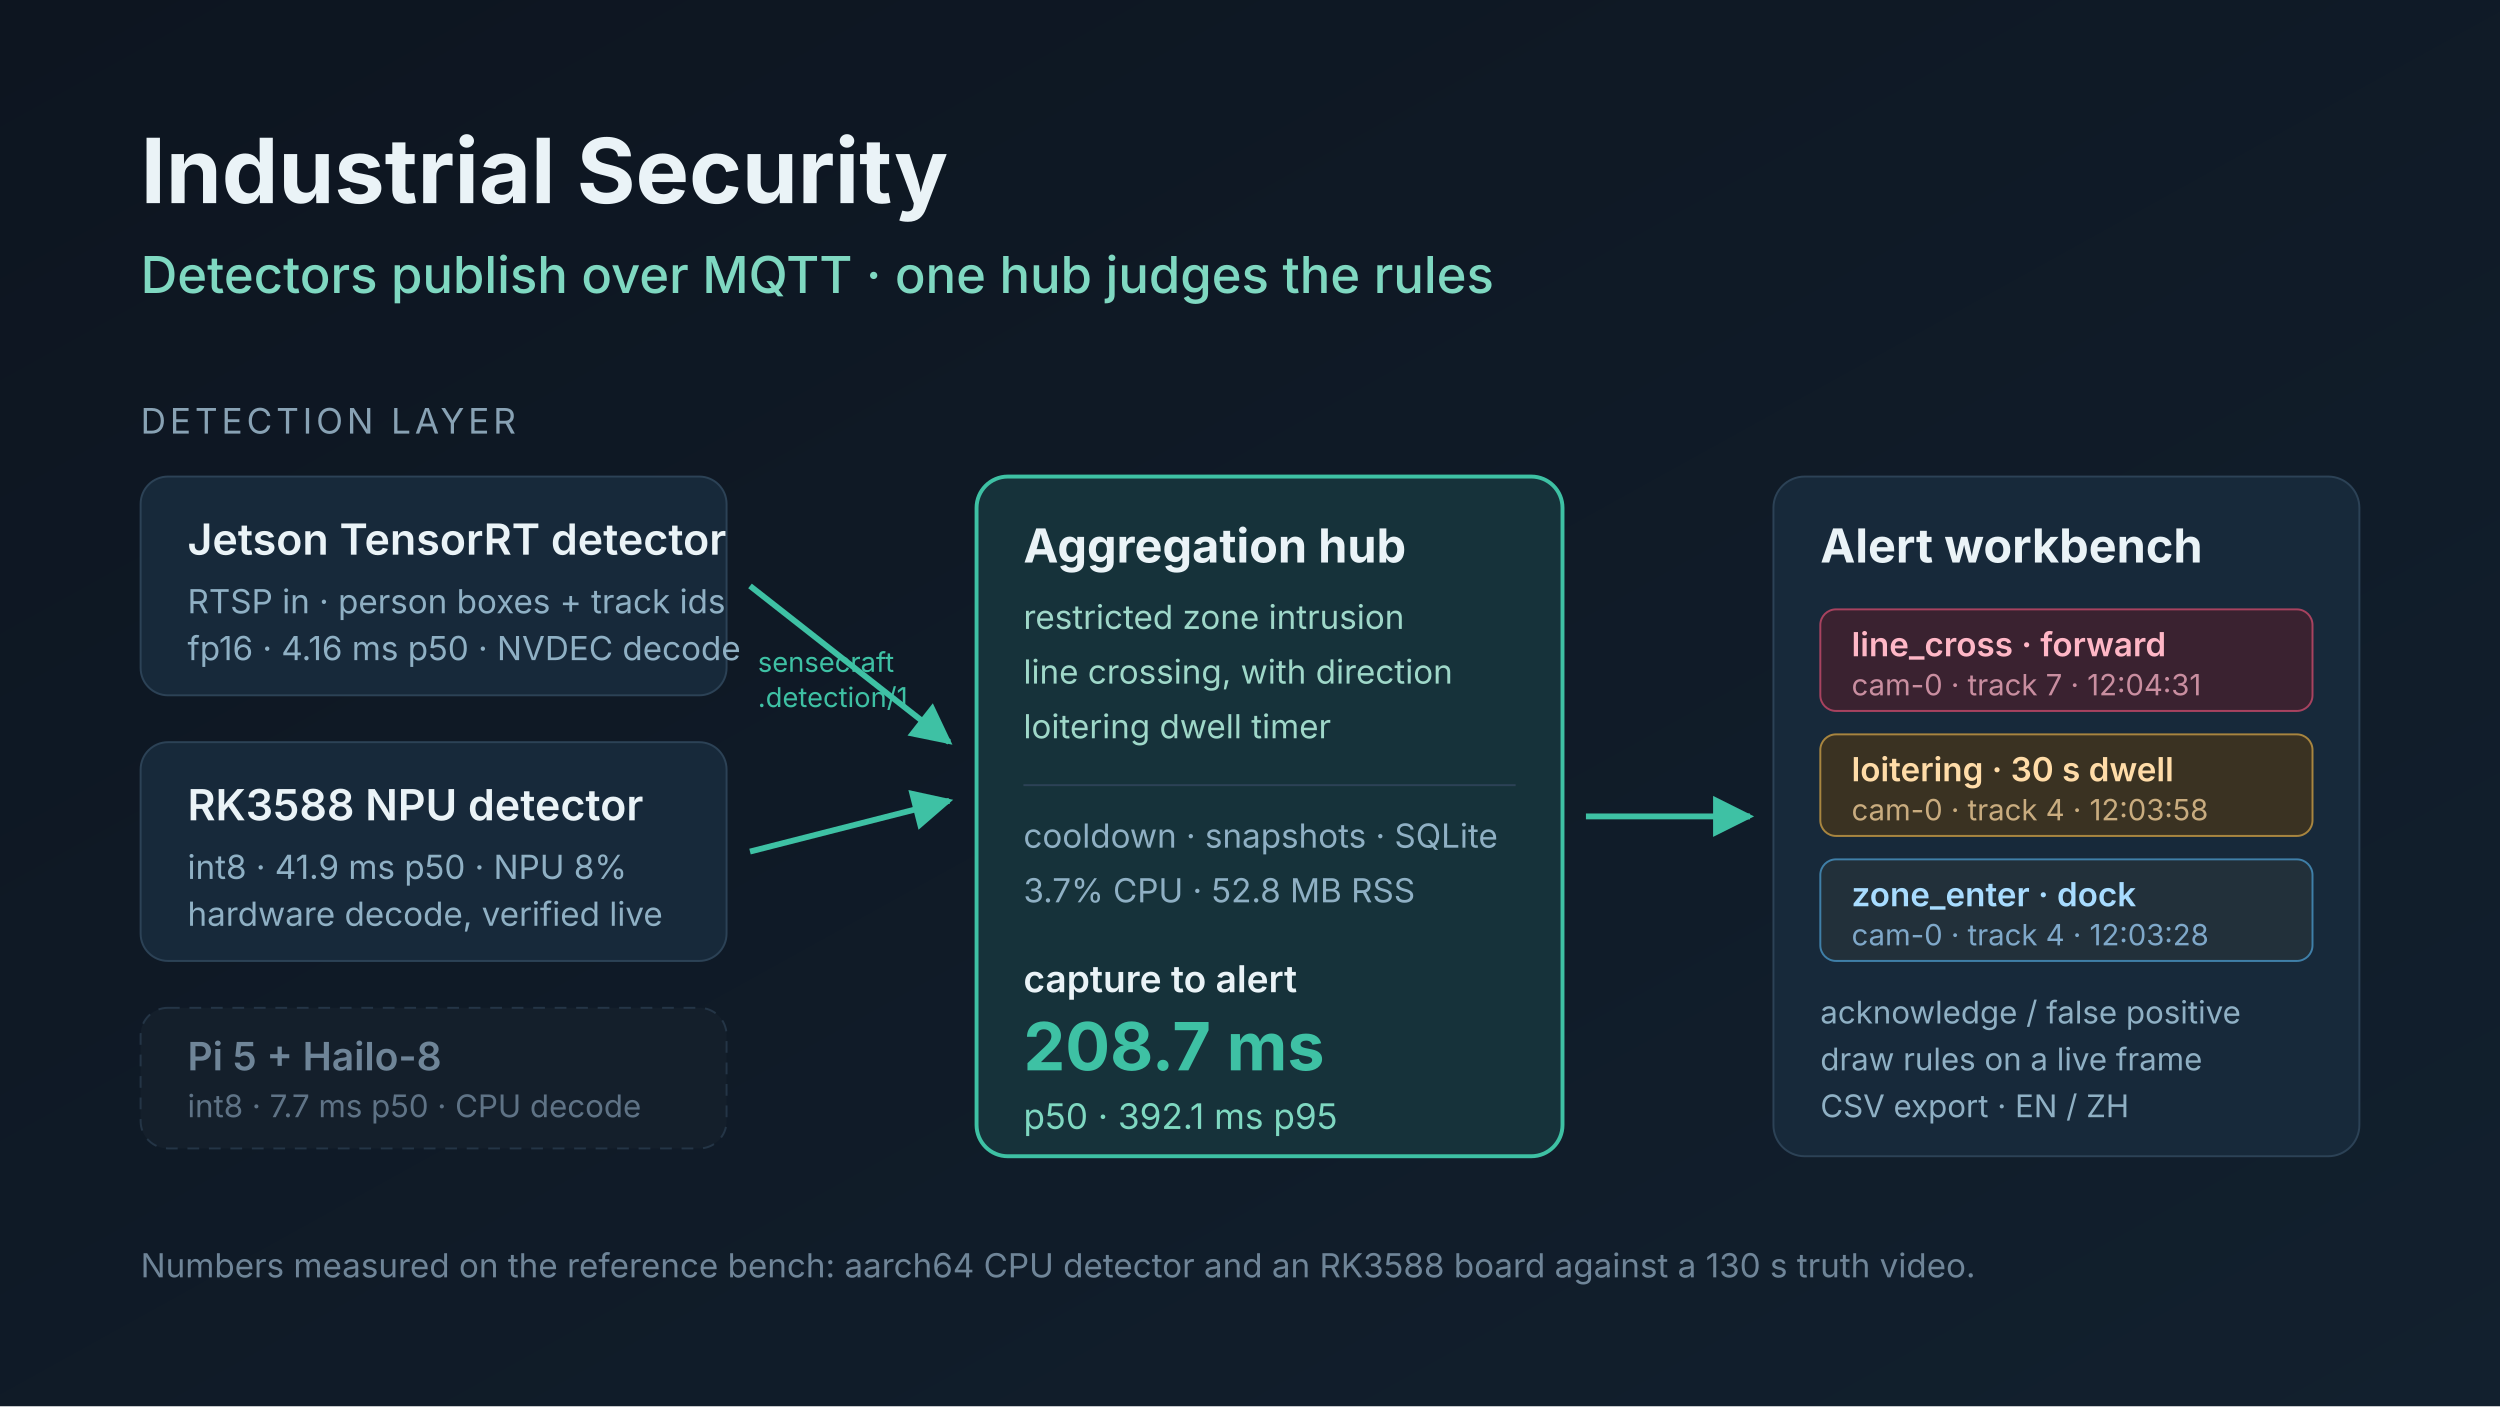
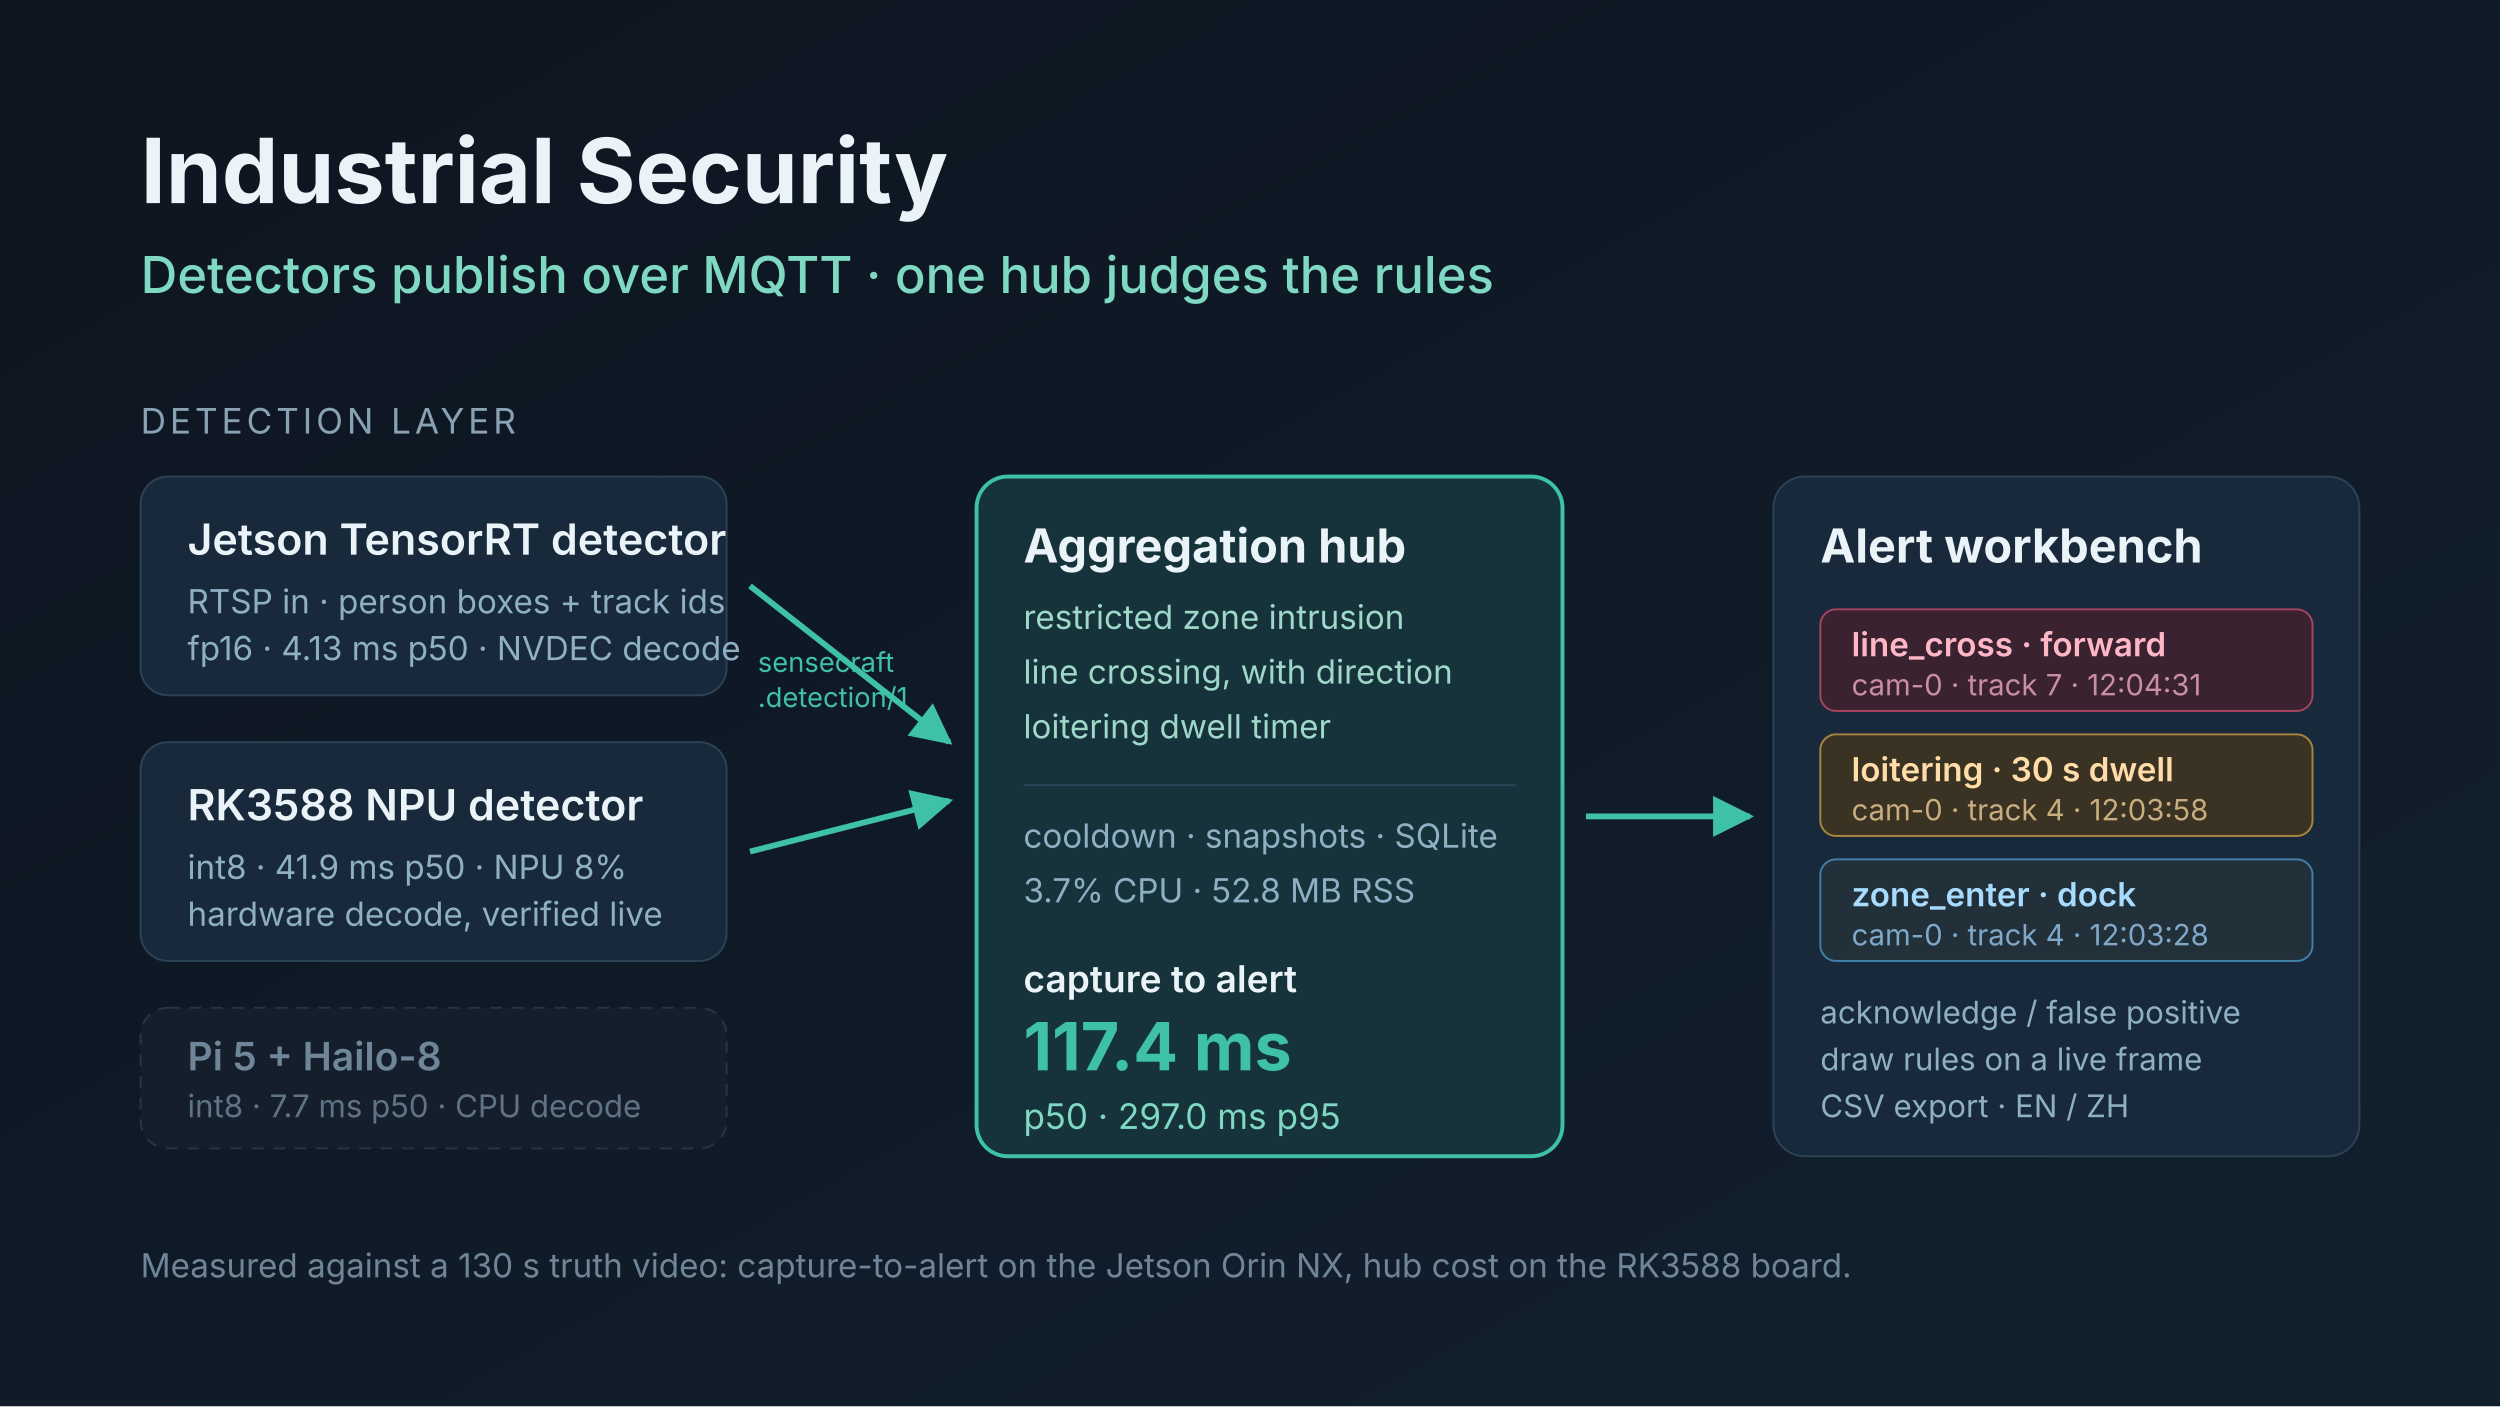
<svg xmlns="http://www.w3.org/2000/svg" viewBox="0 0 1280 720" width="1280" height="720" font-family="Inter, Helvetica, Arial, sans-serif">
  <defs>
    <linearGradient id="bg" x1="0" y1="0" x2="1" y2="1">
      <stop offset="0%" stop-color="#0d1520" />
      <stop offset="100%" stop-color="#12202e" />
    </linearGradient>
    <marker id="arrow" viewBox="0 0 10 10" refX="9" refY="5" markerWidth="7" markerHeight="7" orient="auto-start-reverse">
      <path d="M0 0 L10 5 L0 10 z" fill="#3ec1a4" />
    </marker>
  </defs>
  <rect width="1280" height="720" fill="url(#bg)" />
  <text x="72" y="104" fill="#eaf3f7" font-size="46" font-weight="700">Industrial Security</text>
  <text x="72" y="150" fill="#7fd8c1" font-size="26" font-weight="500">Detectors publish over MQTT · one hub judges the rules</text>
  <text x="72" y="222" fill="#88a2b4" font-size="18" letter-spacing="2">DETECTION LAYER</text>
  <g>
    <rect x="72" y="244" width="300" height="112" rx="14" fill="#17293a" stroke="#2c4256" />
    <text x="96" y="284" fill="#eaf3f7" font-size="22" font-weight="600">Jetson TensorRT detector</text>
    <text x="96" y="314" fill="#8fb0c4" font-size="17">RTSP in · person boxes + track ids</text>
-     <text x="96" y="338" fill="#8fb0c4" font-size="17">fp16 · 4.16 ms p50 · NVDEC decode</text>
+     <text x="96" y="338" fill="#8fb0c4" font-size="17">fp16 · 4.13 ms p50 · NVDEC decode</text>
    <rect x="72" y="380" width="300" height="112" rx="14" fill="#17293a" stroke="#2c4256" />
    <text x="96" y="420" fill="#eaf3f7" font-size="22" font-weight="600">RK3588 NPU detector</text>
    <text x="96" y="450" fill="#8fb0c4" font-size="17">int8 · 41.9 ms p50 · NPU 8%</text>
    <text x="96" y="474" fill="#8fb0c4" font-size="17">hardware decode, verified live</text>
    <rect x="72" y="516" width="300" height="72" rx="14" fill="#141f2b" stroke="#243546" stroke-dasharray="6 5" />
    <text x="96" y="548" fill="#6f8598" font-size="20" font-weight="600">Pi 5 + Hailo-8</text>
    <text x="96" y="572" fill="#5f7386" font-size="16">int8 · 7.7 ms p50 · CPU decode</text>
  </g>
  <line x1="384" y1="300" x2="486" y2="380" stroke="#3ec1a4" stroke-width="3" marker-end="url(#arrow)" />
  <line x1="384" y1="436" x2="486" y2="410" stroke="#3ec1a4" stroke-width="3" marker-end="url(#arrow)" />
  <text x="388" y="344" fill="#3ec1a4" font-size="14">sensecraft</text>
  <text x="388" y="362" fill="#3ec1a4" font-size="14">.detection/1</text>
  <rect x="500" y="244" width="300" height="348" rx="16" fill="#16323a" stroke="#3ec1a4" stroke-width="2" />
  <text x="524" y="288" fill="#eaf3f7" font-size="24" font-weight="700">Aggregation hub</text>
  <text x="524" y="322" fill="#9fd8c9" font-size="17">restricted zone intrusion</text>
  <text x="524" y="350" fill="#9fd8c9" font-size="17">line crossing, with direction</text>
  <text x="524" y="378" fill="#9fd8c9" font-size="17">loitering dwell timer</text>
  <line x1="524" y1="402" x2="776" y2="402" stroke="#2c4256" />
  <text x="524" y="434" fill="#8fb0c4" font-size="17">cooldown · snapshots · SQLite</text>
  <text x="524" y="462" fill="#8fb0c4" font-size="17">3.7% CPU · 52.8 MB RSS</text>
  <text x="524" y="508" fill="#eaf3f7" font-size="19" font-weight="600">capture to alert</text>
-   <text x="524" y="548" fill="#3ec1a4" font-size="34" font-weight="700">208.7 ms</text>
-   <text x="524" y="578" fill="#7fd8c1" font-size="18">p50 · 392.1 ms p95</text>
+   <text x="524" y="548" fill="#3ec1a4" font-size="34" font-weight="700">117.4 ms</text>
+   <text x="524" y="578" fill="#7fd8c1" font-size="18">p50 · 297.0 ms p95</text>
  <line x1="812" y1="418" x2="896" y2="418" stroke="#3ec1a4" stroke-width="3" marker-end="url(#arrow)" />
  <rect x="908" y="244" width="300" height="348" rx="16" fill="#17293a" stroke="#2c4256" />
  <text x="932" y="288" fill="#eaf3f7" font-size="24" font-weight="700">Alert workbench</text>
  <rect x="932" y="312" width="252" height="52" rx="8" fill="#3a2230" stroke="#a8425f" />
  <text x="948" y="336" fill="#ffb7c6" font-size="17" font-weight="600">line_cross · forward</text>
  <text x="948" y="356" fill="#c98ea0" font-size="15">cam-0 · track 7 · 12:04:31</text>
  <rect x="932" y="376" width="252" height="52" rx="8" fill="#3a3222" stroke="#a8853f" />
  <text x="948" y="400" fill="#ffdca8" font-size="17" font-weight="600">loitering · 30 s dwell</text>
  <text x="948" y="420" fill="#c9ac7f" font-size="15">cam-0 · track 4 · 12:03:58</text>
  <rect x="932" y="440" width="252" height="52" rx="8" fill="#22303a" stroke="#3f7fa8" />
  <text x="948" y="464" fill="#a8dcff" font-size="17" font-weight="600">zone_enter · dock</text>
  <text x="948" y="484" fill="#7fa8c9" font-size="15">cam-0 · track 4 · 12:03:28</text>
  <text x="932" y="524" fill="#8fb0c4" font-size="16">acknowledge / false positive</text>
  <text x="932" y="548" fill="#8fb0c4" font-size="16">draw rules on a live frame</text>
  <text x="932" y="572" fill="#8fb0c4" font-size="16">CSV export · EN / ZH</text>
-   <text x="72" y="654" fill="#6f8598" font-size="17">Numbers measured on the reference bench: aarch64 CPU detector and an RK3588 board against a 130 s truth video.</text>
+   <text x="72" y="654" fill="#6f8598" font-size="17">Measured against a 130 s truth video: capture-to-alert on the Jetson Orin NX, hub cost on the RK3588 board.</text>
</svg>
